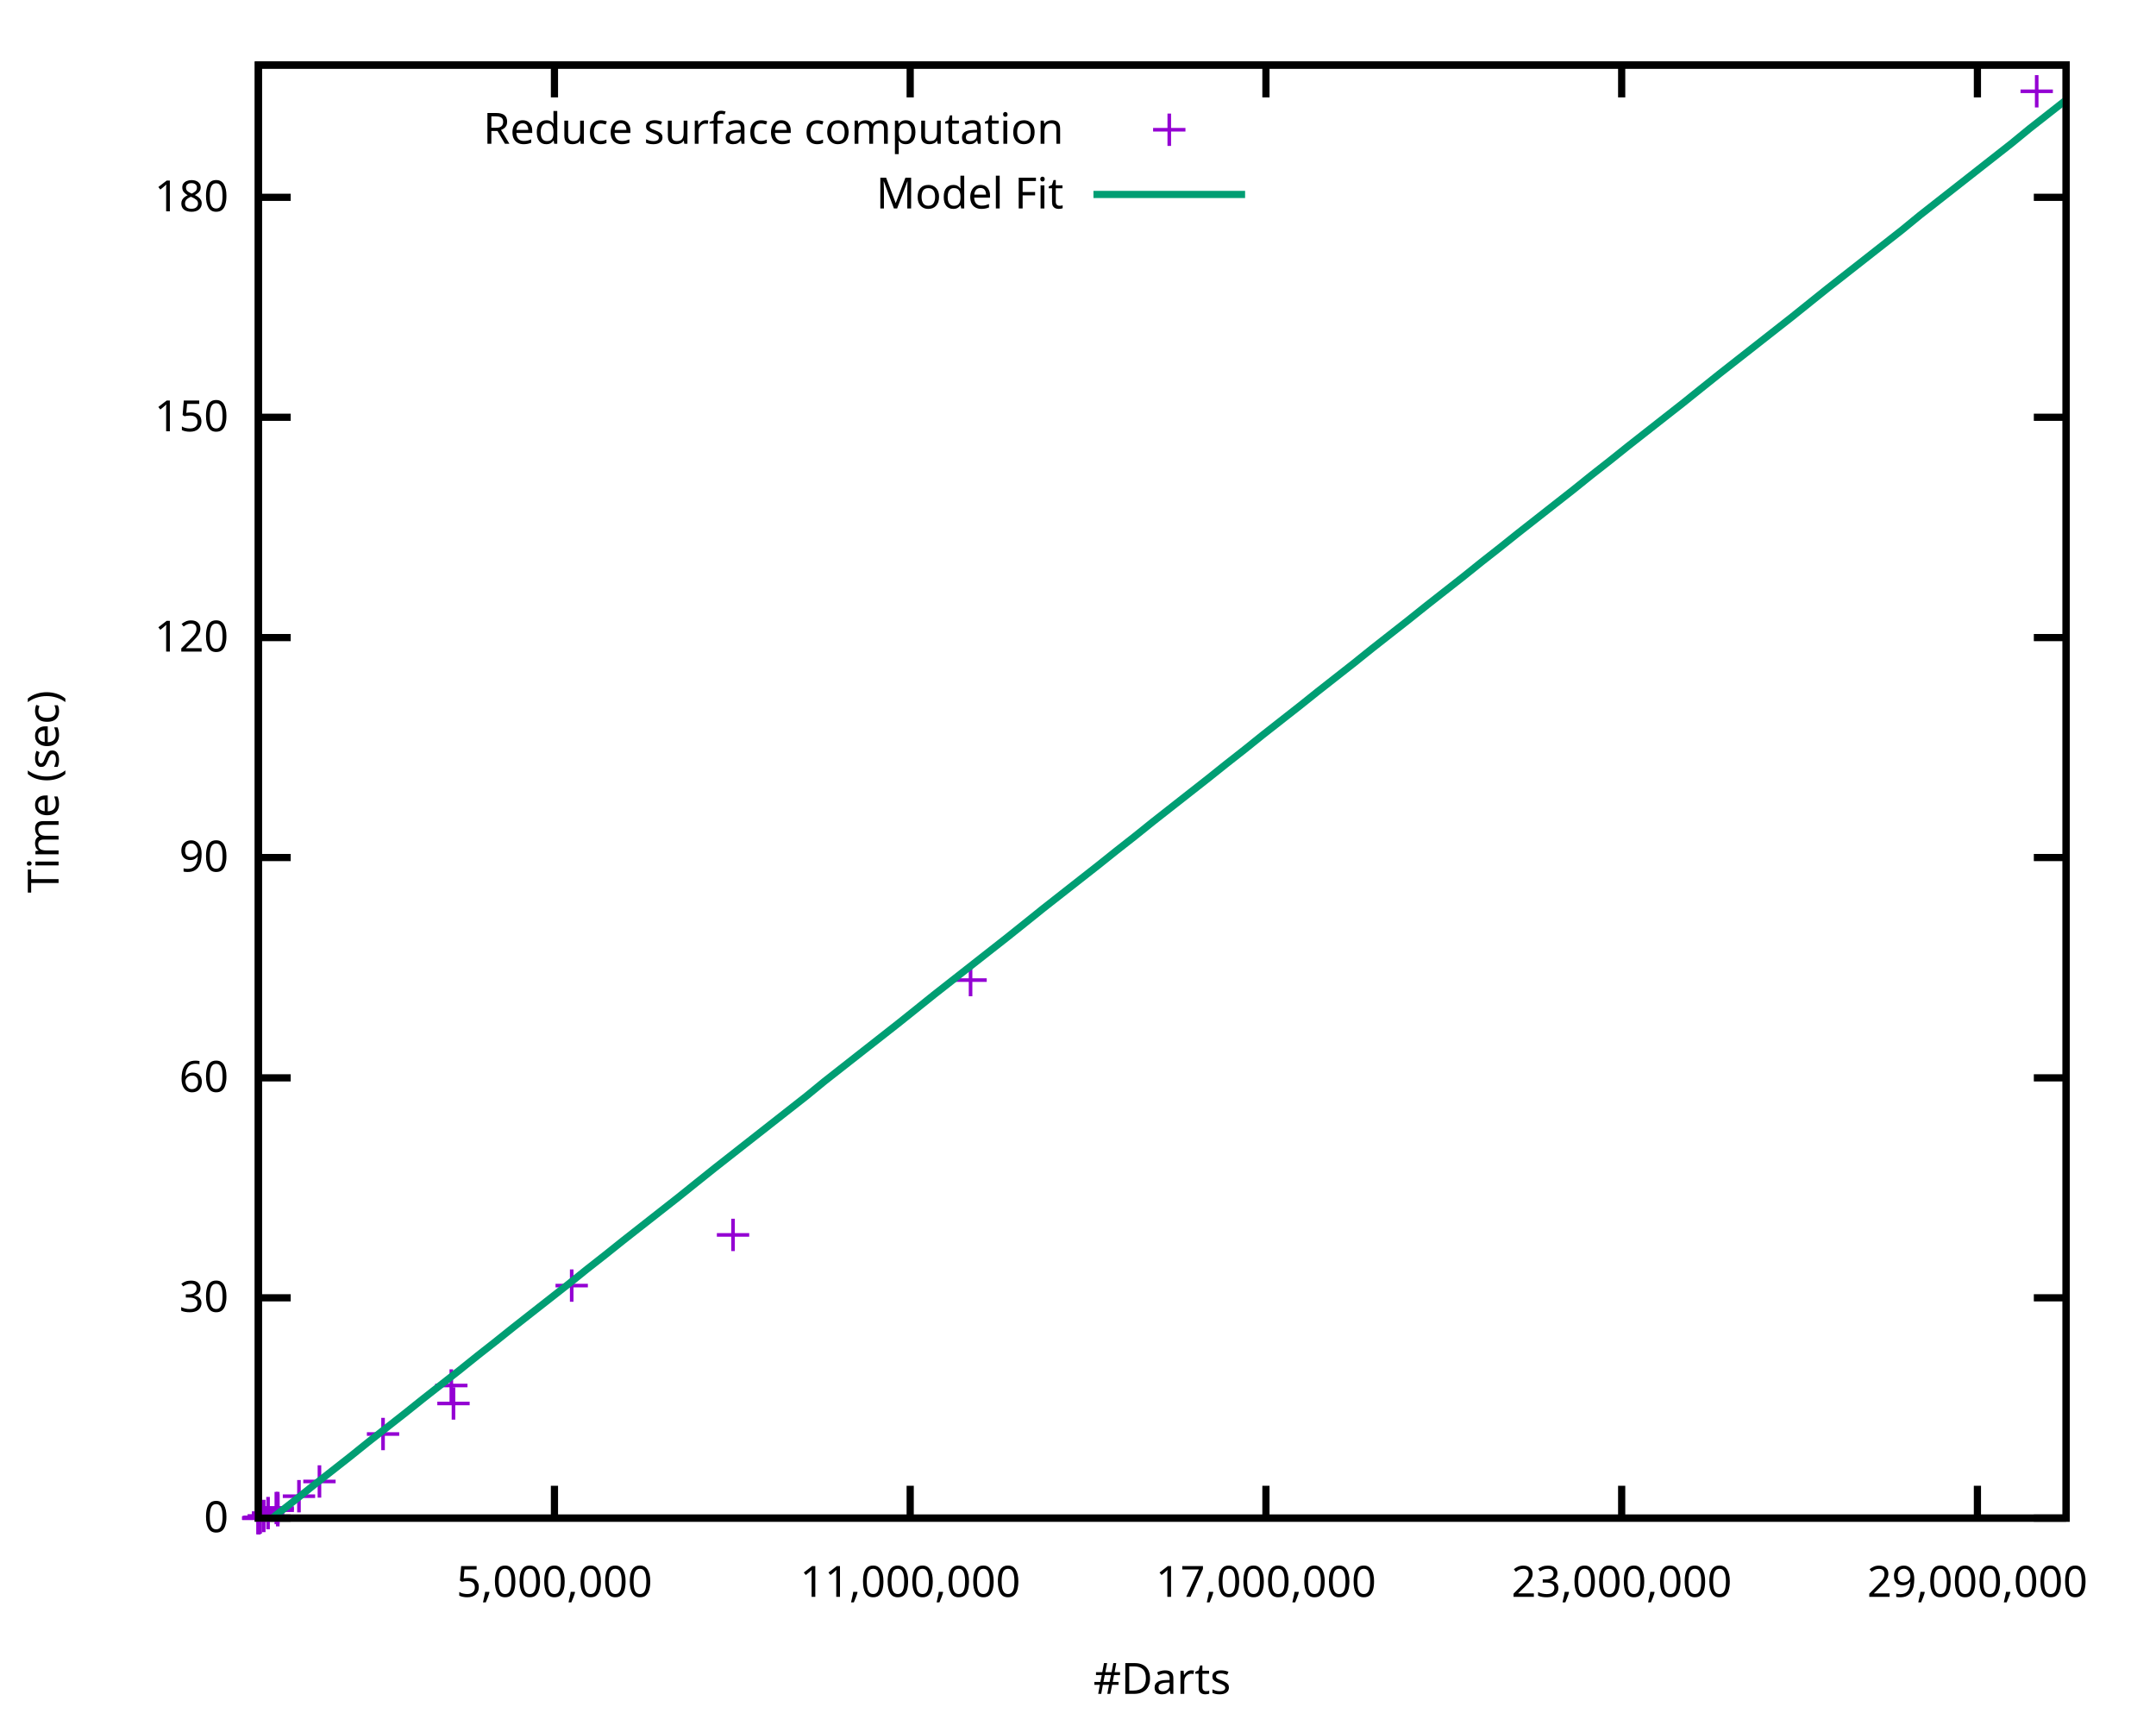
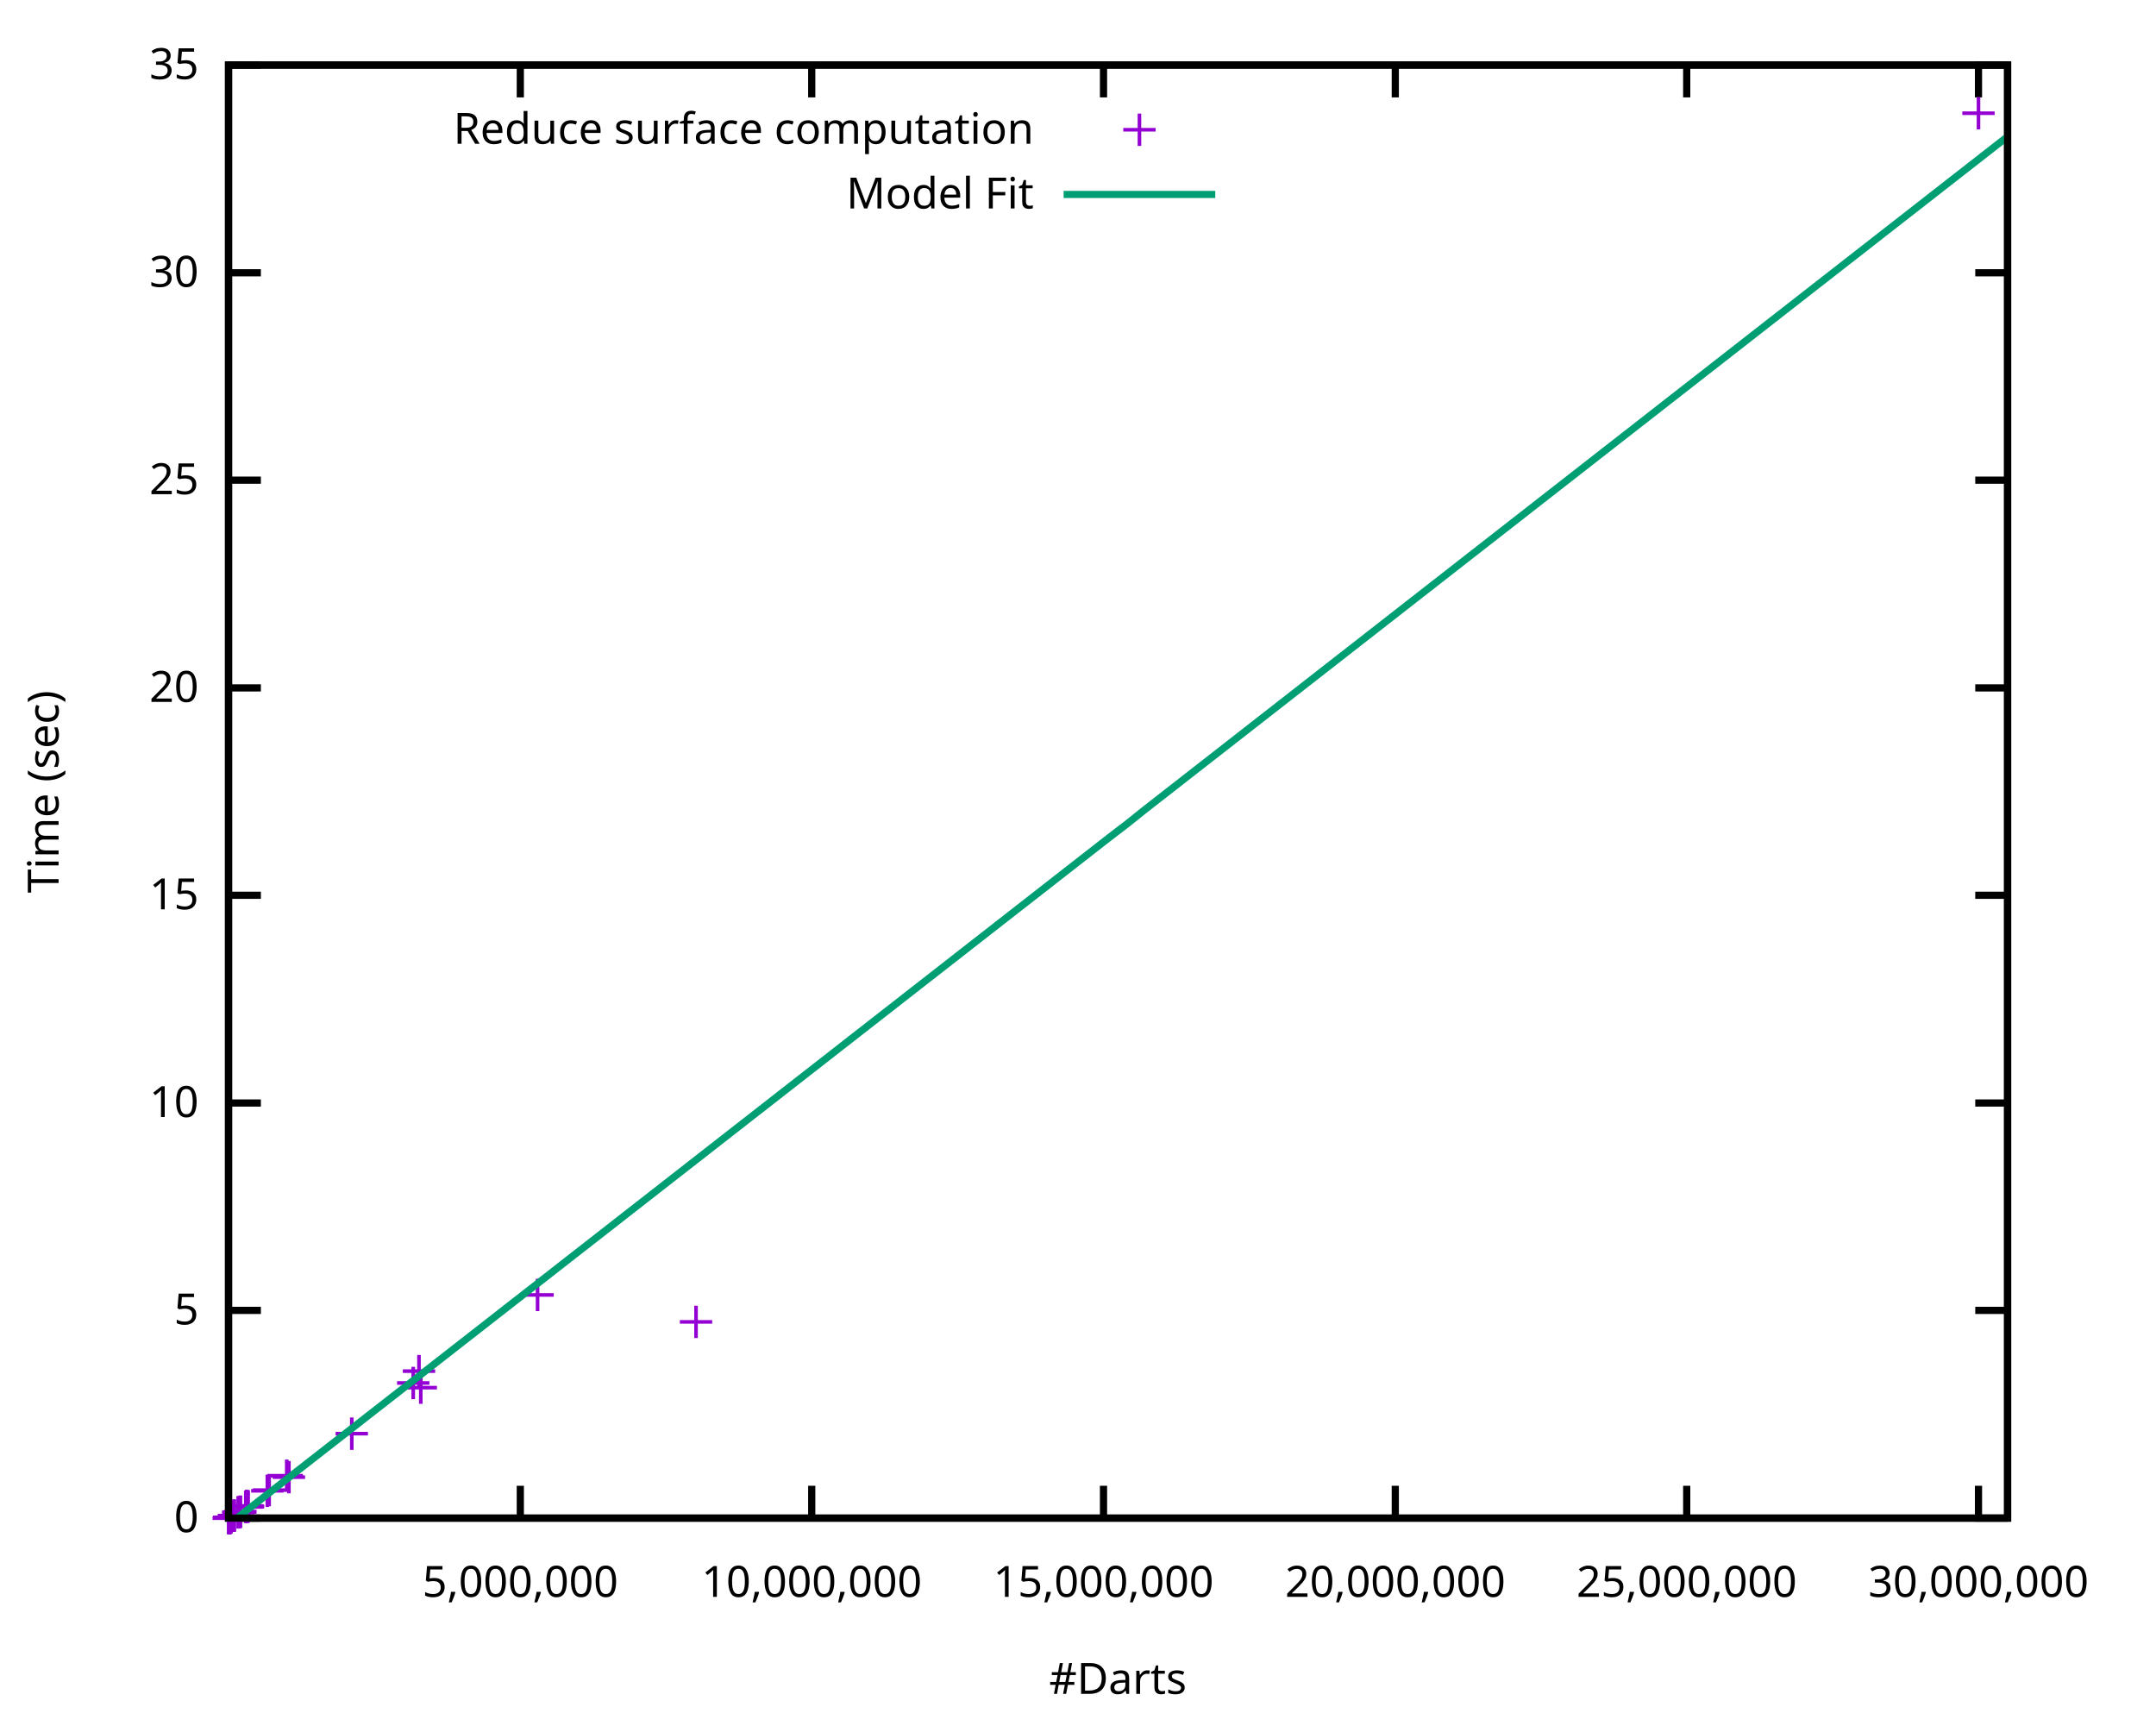
<svg xmlns="http://www.w3.org/2000/svg" xmlns:xlink="http://www.w3.org/1999/xlink" width="600" height="480" viewBox="0 0 600 480">
  <g id="gnuplot_canvas">
    <rect x="0" y="0" width="600" height="480" fill="none" />
    <defs>
      <circle id="gpDot" r="0.5" stroke-width="0.5" />
      <path id="gpPt0" stroke-width="0.222" stroke="currentColor" d="M-1,0 h2 M0,-1 v2" />
      <path id="gpPt1" stroke-width="0.222" stroke="currentColor" d="M-1,-1 L1,1 M1,-1 L-1,1" />
      <path id="gpPt2" stroke-width="0.222" stroke="currentColor" d="M-1,0 L1,0 M0,-1 L0,1 M-1,-1 L1,1 M-1,1 L1,-1" />
      <rect id="gpPt3" stroke-width="0.222" stroke="currentColor" x="-1" y="-1" width="2" height="2" />
      <rect id="gpPt4" stroke-width="0.222" stroke="currentColor" fill="currentColor" x="-1" y="-1" width="2" height="2" />
      <circle id="gpPt5" stroke-width="0.222" stroke="currentColor" cx="0" cy="0" r="1" />
      <use xlink:href="#gpPt5" id="gpPt6" fill="currentColor" stroke="none" />
      <path id="gpPt7" stroke-width="0.222" stroke="currentColor" d="M0,-1.33 L-1.33,0.67 L1.33,0.67 z" />
      <use xlink:href="#gpPt7" id="gpPt8" fill="currentColor" stroke="none" />
      <use xlink:href="#gpPt7" id="gpPt9" stroke="currentColor" transform="rotate(180)" />
      <use xlink:href="#gpPt9" id="gpPt10" fill="currentColor" stroke="none" />
      <use xlink:href="#gpPt3" id="gpPt11" stroke="currentColor" transform="rotate(45)" />
      <use xlink:href="#gpPt11" id="gpPt12" fill="currentColor" stroke="none" />
      <path id="gpPt13" stroke-width="0.222" stroke="currentColor" d="M0,1.330 L1.265,0.411 L0.782,-1.067 L-0.782,-1.076 L-1.265,0.411 z" />
      <use xlink:href="#gpPt13" id="gpPt14" fill="currentColor" stroke="none" />
      <filter id="textbox" filterUnits="objectBoundingBox" x="0" y="0" height="1" width="1">
        <feFlood flood-color="white" flood-opacity="1" result="bgnd" />
        <feComposite in="SourceGraphic" in2="bgnd" operator="atop" />
      </filter>
      <filter id="greybox" filterUnits="objectBoundingBox" x="0" y="0" height="1" width="1">
        <feFlood flood-color="lightgrey" flood-opacity="1" result="grey" />
        <feComposite in="SourceGraphic" in2="grey" operator="atop" />
      </filter>
    </defs>
-     <g fill="none" color="white" stroke="black" stroke-width="2.00" stroke-linecap="butt" stroke-linejoin="miter">
- </g>
-     <g fill="none" color="black" stroke="currentColor" stroke-width="2.00" stroke-linecap="butt" stroke-linejoin="miter">
-       <path stroke="black" d="M71.9,422.4 L80.9,422.4 M575.0,422.4 L566.0,422.4  " />
-       <g transform="translate(63.6,426.3)" stroke="none" fill="black" font-family="Verdana" font-size="12.00" text-anchor="end">
+     <g fill="none" color="white" stroke="currentColor" stroke-width="2.00" stroke-linecap="butt" stroke-linejoin="miter">
+ </g>
+     <g fill="none" color="black" stroke="currentColor" stroke-width="2.00" stroke-linecap="butt" stroke-linejoin="miter">
+       <path stroke="black" d="M63.6,422.4 L72.6,422.4 M558.7,422.4 L549.7,422.4  " />
+       <g transform="translate(55.3,426.3)" stroke="none" fill="black" font-family="Verdana" font-size="12.00" text-anchor="end">
        <text>
          <tspan font-family="Verdana"> 0</tspan>
        </text>
      </g>
    </g>
    <g fill="none" color="black" stroke="currentColor" stroke-width="2.00" stroke-linecap="butt" stroke-linejoin="miter">
-       <path stroke="black" d="M71.9,361.1 L80.9,361.1 M575.0,361.1 L566.0,361.1  " />
-       <g transform="translate(63.6,365.0)" stroke="none" fill="black" font-family="Verdana" font-size="12.00" text-anchor="end">
+       <path stroke="black" d="M63.6,364.6 L72.6,364.6 M558.7,364.6 L549.7,364.6  " />
+       <g transform="translate(55.3,368.5)" stroke="none" fill="black" font-family="Verdana" font-size="12.00" text-anchor="end">
+         <text>
+           <tspan font-family="Verdana"> 5</tspan>
+         </text>
+       </g>
+     </g>
+     <g fill="none" color="black" stroke="currentColor" stroke-width="2.00" stroke-linecap="butt" stroke-linejoin="miter">
+       <path stroke="black" d="M63.6,306.9 L72.6,306.9 M558.7,306.9 L549.7,306.9  " />
+       <g transform="translate(55.3,310.8)" stroke="none" fill="black" font-family="Verdana" font-size="12.00" text-anchor="end">
+         <text>
+           <tspan font-family="Verdana"> 10</tspan>
+         </text>
+       </g>
+     </g>
+     <g fill="none" color="black" stroke="currentColor" stroke-width="2.00" stroke-linecap="butt" stroke-linejoin="miter">
+       <path stroke="black" d="M63.6,249.1 L72.6,249.1 M558.7,249.1 L549.7,249.1  " />
+       <g transform="translate(55.3,253.0)" stroke="none" fill="black" font-family="Verdana" font-size="12.00" text-anchor="end">
+         <text>
+           <tspan font-family="Verdana"> 15</tspan>
+         </text>
+       </g>
+     </g>
+     <g fill="none" color="black" stroke="currentColor" stroke-width="2.00" stroke-linecap="butt" stroke-linejoin="miter">
+       <path stroke="black" d="M63.6,191.4 L72.6,191.4 M558.7,191.4 L549.7,191.4  " />
+       <g transform="translate(55.3,195.3)" stroke="none" fill="black" font-family="Verdana" font-size="12.00" text-anchor="end">
+         <text>
+           <tspan font-family="Verdana"> 20</tspan>
+         </text>
+       </g>
+     </g>
+     <g fill="none" color="black" stroke="currentColor" stroke-width="2.00" stroke-linecap="butt" stroke-linejoin="miter">
+       <path stroke="black" d="M63.6,133.6 L72.6,133.6 M558.7,133.6 L549.7,133.6  " />
+       <g transform="translate(55.3,137.5)" stroke="none" fill="black" font-family="Verdana" font-size="12.00" text-anchor="end">
+         <text>
+           <tspan font-family="Verdana"> 25</tspan>
+         </text>
+       </g>
+     </g>
+     <g fill="none" color="black" stroke="currentColor" stroke-width="2.00" stroke-linecap="butt" stroke-linejoin="miter">
+       <path stroke="black" d="M63.6,75.9 L72.6,75.9 M558.7,75.9 L549.7,75.9  " />
+       <g transform="translate(55.3,79.8)" stroke="none" fill="black" font-family="Verdana" font-size="12.00" text-anchor="end">
        <text>
          <tspan font-family="Verdana"> 30</tspan>
        </text>
      </g>
    </g>
    <g fill="none" color="black" stroke="currentColor" stroke-width="2.00" stroke-linecap="butt" stroke-linejoin="miter">
-       <path stroke="black" d="M71.9,299.9 L80.9,299.9 M575.0,299.9 L566.0,299.9  " />
-       <g transform="translate(63.6,303.8)" stroke="none" fill="black" font-family="Verdana" font-size="12.00" text-anchor="end">
-         <text>
-           <tspan font-family="Verdana"> 60</tspan>
-         </text>
-       </g>
-     </g>
-     <g fill="none" color="black" stroke="currentColor" stroke-width="2.00" stroke-linecap="butt" stroke-linejoin="miter">
-       <path stroke="black" d="M71.9,238.6 L80.9,238.6 M575.0,238.6 L566.0,238.6  " />
-       <g transform="translate(63.6,242.5)" stroke="none" fill="black" font-family="Verdana" font-size="12.00" text-anchor="end">
-         <text>
-           <tspan font-family="Verdana"> 90</tspan>
-         </text>
-       </g>
-     </g>
-     <g fill="none" color="black" stroke="currentColor" stroke-width="2.00" stroke-linecap="butt" stroke-linejoin="miter">
-       <path stroke="black" d="M71.9,177.4 L80.9,177.4 M575.0,177.4 L566.0,177.4  " />
-       <g transform="translate(63.6,181.3)" stroke="none" fill="black" font-family="Verdana" font-size="12.00" text-anchor="end">
-         <text>
-           <tspan font-family="Verdana"> 120</tspan>
-         </text>
-       </g>
-     </g>
-     <g fill="none" color="black" stroke="currentColor" stroke-width="2.00" stroke-linecap="butt" stroke-linejoin="miter">
-       <path stroke="black" d="M71.9,116.1 L80.9,116.1 M575.0,116.1 L566.0,116.1  " />
-       <g transform="translate(63.6,120.0)" stroke="none" fill="black" font-family="Verdana" font-size="12.00" text-anchor="end">
-         <text>
-           <tspan font-family="Verdana"> 150</tspan>
-         </text>
-       </g>
-     </g>
-     <g fill="none" color="black" stroke="currentColor" stroke-width="2.00" stroke-linecap="butt" stroke-linejoin="miter">
-       <path stroke="black" d="M71.9,54.9 L80.9,54.9 M575.0,54.9 L566.0,54.9  " />
-       <g transform="translate(63.6,58.8)" stroke="none" fill="black" font-family="Verdana" font-size="12.00" text-anchor="end">
-         <text>
-           <tspan font-family="Verdana"> 180</tspan>
-         </text>
-       </g>
-     </g>
-     <g fill="none" color="black" stroke="currentColor" stroke-width="2.00" stroke-linecap="butt" stroke-linejoin="miter">
-       <path stroke="black" d="M154.3,422.4 L154.3,413.4 M154.3,18.1 L154.3,27.1  " />
-       <g transform="translate(154.3,444.3)" stroke="none" fill="black" font-family="Verdana" font-size="12.00" text-anchor="middle">
+       <path stroke="black" d="M63.6,18.1 L72.6,18.1 M558.7,18.1 L549.7,18.1  " />
+       <g transform="translate(55.3,22.0)" stroke="none" fill="black" font-family="Verdana" font-size="12.00" text-anchor="end">
+         <text>
+           <tspan font-family="Verdana"> 35</tspan>
+         </text>
+       </g>
+     </g>
+     <g fill="none" color="black" stroke="currentColor" stroke-width="2.00" stroke-linecap="butt" stroke-linejoin="miter">
+       <path stroke="black" d="M144.8,422.4 L144.8,413.4 M144.8,18.1 L144.8,27.1  " />
+       <g transform="translate(144.8,444.3)" stroke="none" fill="black" font-family="Verdana" font-size="12.00" text-anchor="middle">
        <text>
          <tspan font-family="Verdana">5,000,000</tspan>
        </text>
      </g>
    </g>
    <g fill="none" color="black" stroke="currentColor" stroke-width="2.00" stroke-linecap="butt" stroke-linejoin="miter">
-       <path stroke="black" d="M253.3,422.4 L253.3,413.4 M253.3,18.1 L253.3,27.1  " />
-       <g transform="translate(253.3,444.3)" stroke="none" fill="black" font-family="Verdana" font-size="12.00" text-anchor="middle">
-         <text>
-           <tspan font-family="Verdana">11,000,000</tspan>
-         </text>
-       </g>
-     </g>
-     <g fill="none" color="black" stroke="currentColor" stroke-width="2.00" stroke-linecap="butt" stroke-linejoin="miter">
-       <path stroke="black" d="M352.3,422.4 L352.3,413.4 M352.3,18.1 L352.3,27.1  " />
-       <g transform="translate(352.3,444.3)" stroke="none" fill="black" font-family="Verdana" font-size="12.00" text-anchor="middle">
-         <text>
-           <tspan font-family="Verdana">17,000,000</tspan>
-         </text>
-       </g>
-     </g>
-     <g fill="none" color="black" stroke="currentColor" stroke-width="2.00" stroke-linecap="butt" stroke-linejoin="miter">
-       <path stroke="black" d="M451.3,422.4 L451.3,413.4 M451.3,18.1 L451.3,27.1  " />
-       <g transform="translate(451.3,444.3)" stroke="none" fill="black" font-family="Verdana" font-size="12.00" text-anchor="middle">
-         <text>
-           <tspan font-family="Verdana">23,000,000</tspan>
-         </text>
-       </g>
-     </g>
-     <g fill="none" color="black" stroke="currentColor" stroke-width="2.00" stroke-linecap="butt" stroke-linejoin="miter">
-       <path stroke="black" d="M550.3,422.4 L550.3,413.4 M550.3,18.1 L550.3,27.1  " />
-       <g transform="translate(550.3,444.3)" stroke="none" fill="black" font-family="Verdana" font-size="12.00" text-anchor="middle">
-         <text>
-           <tspan font-family="Verdana">29,000,000</tspan>
-         </text>
-       </g>
-     </g>
-     <g fill="none" color="black" stroke="currentColor" stroke-width="2.00" stroke-linecap="butt" stroke-linejoin="miter">
- </g>
-     <g fill="none" color="black" stroke="currentColor" stroke-width="2.00" stroke-linecap="butt" stroke-linejoin="miter">
-       <path stroke="black" d="M71.9,18.1 L71.9,422.4 L575.0,422.4 L575.0,18.1 L71.9,18.1 Z  " />
+       <path stroke="black" d="M225.9,422.4 L225.9,413.4 M225.9,18.1 L225.9,27.1  " />
+       <g transform="translate(225.9,444.3)" stroke="none" fill="black" font-family="Verdana" font-size="12.00" text-anchor="middle">
+         <text>
+           <tspan font-family="Verdana">10,000,000</tspan>
+         </text>
+       </g>
+     </g>
+     <g fill="none" color="black" stroke="currentColor" stroke-width="2.00" stroke-linecap="butt" stroke-linejoin="miter">
+       <path stroke="black" d="M307.1,422.4 L307.1,413.4 M307.1,18.1 L307.1,27.1  " />
+       <g transform="translate(307.1,444.3)" stroke="none" fill="black" font-family="Verdana" font-size="12.00" text-anchor="middle">
+         <text>
+           <tspan font-family="Verdana">15,000,000</tspan>
+         </text>
+       </g>
+     </g>
+     <g fill="none" color="black" stroke="currentColor" stroke-width="2.00" stroke-linecap="butt" stroke-linejoin="miter">
+       <path stroke="black" d="M388.3,422.4 L388.3,413.4 M388.3,18.1 L388.3,27.1  " />
+       <g transform="translate(388.3,444.3)" stroke="none" fill="black" font-family="Verdana" font-size="12.00" text-anchor="middle">
+         <text>
+           <tspan font-family="Verdana">20,000,000</tspan>
+         </text>
+       </g>
+     </g>
+     <g fill="none" color="black" stroke="currentColor" stroke-width="2.00" stroke-linecap="butt" stroke-linejoin="miter">
+       <path stroke="black" d="M469.4,422.4 L469.4,413.4 M469.4,18.1 L469.4,27.1  " />
+       <g transform="translate(469.4,444.3)" stroke="none" fill="black" font-family="Verdana" font-size="12.00" text-anchor="middle">
+         <text>
+           <tspan font-family="Verdana">25,000,000</tspan>
+         </text>
+       </g>
+     </g>
+     <g fill="none" color="black" stroke="currentColor" stroke-width="2.00" stroke-linecap="butt" stroke-linejoin="miter">
+       <path stroke="black" d="M550.6,422.4 L550.6,413.4 M550.6,18.1 L550.6,27.1  " />
+       <g transform="translate(550.6,444.3)" stroke="none" fill="black" font-family="Verdana" font-size="12.00" text-anchor="middle">
+         <text>
+           <tspan font-family="Verdana">30,000,000</tspan>
+         </text>
+       </g>
+     </g>
+     <g fill="none" color="black" stroke="currentColor" stroke-width="2.00" stroke-linecap="butt" stroke-linejoin="miter">
+ </g>
+     <g fill="none" color="black" stroke="currentColor" stroke-width="2.00" stroke-linecap="butt" stroke-linejoin="miter">
+       <path stroke="black" d="M63.6,18.1 L63.6,422.4 L558.7,422.4 L558.7,18.1 L63.6,18.1 Z  " />
    </g>
    <g fill="none" color="black" stroke="currentColor" stroke-width="2.00" stroke-linecap="butt" stroke-linejoin="miter">
      <g transform="translate(16.3,220.3) rotate(270)" stroke="none" fill="black" font-family="Verdana" font-size="12.00" text-anchor="middle">
        <text>
          <tspan font-family="Verdana">Time (sec)</tspan>
        </text>
      </g>
    </g>
    <g fill="none" color="black" stroke="currentColor" stroke-width="2.00" stroke-linecap="butt" stroke-linejoin="miter">
-       <g transform="translate(323.4,471.3)" stroke="none" fill="black" font-family="Verdana" font-size="12.00" text-anchor="middle">
+       <g transform="translate(311.1,471.3)" stroke="none" fill="black" font-family="Verdana" font-size="12.00" text-anchor="middle">
        <text>
          <tspan font-family="Verdana">#Darts</tspan>
        </text>
      </g>
    </g>
    <g fill="none" color="black" stroke="currentColor" stroke-width="2.00" stroke-linecap="butt" stroke-linejoin="miter">
</g>
    <g id="gnuplot_plot_1">
      <g fill="none" color="black" stroke="currentColor" stroke-width="2.00" stroke-linecap="butt" stroke-linejoin="miter">
-         <g transform="translate(296.0,40.0)" stroke="none" fill="black" font-family="Verdana" font-size="12.00" text-anchor="end">
+         <g transform="translate(287.7,40.0)" stroke="none" fill="black" font-family="Verdana" font-size="12.00" text-anchor="end">
          <text>
            <tspan font-family="Verdana">Reduce surface computation</tspan>
          </text>
        </g>
      </g>
      <g fill="none" color="black" stroke="currentColor" stroke-width="2.00" stroke-linecap="butt" stroke-linejoin="miter">
-         <use xlink:href="#gpPt0" transform="translate(77.3,420.2) scale(4.50)" color="rgb(148,   0, 211)" />
-         <use xlink:href="#gpPt0" transform="translate(76.9,419.6) scale(4.50)" color="rgb(148,   0, 211)" />
-         <use xlink:href="#gpPt0" transform="translate(74.6,421.0) scale(4.50)" color="rgb(148,   0, 211)" />
-         <use xlink:href="#gpPt0" transform="translate(83.2,416.3) scale(4.50)" color="rgb(148,   0, 211)" />
-         <use xlink:href="#gpPt0" transform="translate(126.2,390.5) scale(4.50)" color="rgb(148,   0, 211)" />
-         <use xlink:href="#gpPt0" transform="translate(72.0,422.3) scale(4.50)" color="rgb(148,   0, 211)" />
-         <use xlink:href="#gpPt0" transform="translate(72.4,422.2) scale(4.50)" color="rgb(148,   0, 211)" />
-         <use xlink:href="#gpPt0" transform="translate(71.9,422.4) scale(4.50)" color="rgb(148,   0, 211)" />
-         <use xlink:href="#gpPt0" transform="translate(72.0,422.4) scale(4.50)" color="rgb(148,   0, 211)" />
-         <use xlink:href="#gpPt0" transform="translate(88.9,412.2) scale(4.50)" color="rgb(148,   0, 211)" />
-         <use xlink:href="#gpPt0" transform="translate(73.4,421.8) scale(4.50)" color="rgb(148,   0, 211)" />
-         <use xlink:href="#gpPt0" transform="translate(71.9,422.4) scale(4.50)" color="rgb(148,   0, 211)" />
-         <use xlink:href="#gpPt0" transform="translate(71.9,422.4) scale(4.50)" color="rgb(148,   0, 211)" />
-         <use xlink:href="#gpPt0" transform="translate(72.2,422.3) scale(4.50)" color="rgb(148,   0, 211)" />
-         <use xlink:href="#gpPt0" transform="translate(77.3,419.6) scale(4.50)" color="rgb(148,   0, 211)" />
-         <use xlink:href="#gpPt0" transform="translate(270.1,272.7) scale(4.50)" color="rgb(148,   0, 211)" />
-         <use xlink:href="#gpPt0" transform="translate(159.1,357.7) scale(4.50)" color="rgb(148,   0, 211)" />
-         <use xlink:href="#gpPt0" transform="translate(204.0,343.6) scale(4.50)" color="rgb(148,   0, 211)" />
-         <use xlink:href="#gpPt0" transform="translate(125.6,385.5) scale(4.50)" color="rgb(148,   0, 211)" />
-         <use xlink:href="#gpPt0" transform="translate(106.6,399.0) scale(4.50)" color="rgb(148,   0, 211)" />
-         <use xlink:href="#gpPt0" transform="translate(566.8,25.4) scale(4.50)" color="rgb(148,   0, 211)" />
-         <use xlink:href="#gpPt0" transform="translate(325.4,36.1) scale(4.50)" color="rgb(148,   0, 211)" />
+         <use xlink:href="#gpPt0" transform="translate(149.6,360.3) scale(4.50)" color="rgb(148,   0, 211)" />
+         <use xlink:href="#gpPt0" transform="translate(193.7,367.8) scale(4.50)" color="rgb(148,   0, 211)" />
+         <use xlink:href="#gpPt0" transform="translate(66.9,420.6) scale(4.50)" color="rgb(148,   0, 211)" />
+         <use xlink:href="#gpPt0" transform="translate(69.0,419.1) scale(4.50)" color="rgb(148,   0, 211)" />
+         <use xlink:href="#gpPt0" transform="translate(68.6,419.0) scale(4.50)" color="rgb(148,   0, 211)" />
+         <use xlink:href="#gpPt0" transform="translate(66.4,420.8) scale(4.50)" color="rgb(148,   0, 211)" />
+         <use xlink:href="#gpPt0" transform="translate(74.9,414.6) scale(4.50)" color="rgb(148,   0, 211)" />
+         <use xlink:href="#gpPt0" transform="translate(117.1,386.1) scale(4.50)" color="rgb(148,   0, 211)" />
+         <use xlink:href="#gpPt0" transform="translate(63.9,422.3) scale(4.50)" color="rgb(148,   0, 211)" />
+         <use xlink:href="#gpPt0" transform="translate(64.2,422.2) scale(4.50)" color="rgb(148,   0, 211)" />
+         <use xlink:href="#gpPt0" transform="translate(63.8,422.3) scale(4.50)" color="rgb(148,   0, 211)" />
+         <use xlink:href="#gpPt0" transform="translate(63.9,422.3) scale(4.50)" color="rgb(148,   0, 211)" />
+         <use xlink:href="#gpPt0" transform="translate(80.4,411.0) scale(4.50)" color="rgb(148,   0, 211)" />
+         <use xlink:href="#gpPt0" transform="translate(65.2,421.7) scale(4.50)" color="rgb(148,   0, 211)" />
+         <use xlink:href="#gpPt0" transform="translate(63.7,422.4) scale(4.50)" color="rgb(148,   0, 211)" />
+         <use xlink:href="#gpPt0" transform="translate(63.8,422.3) scale(4.50)" color="rgb(148,   0, 211)" />
+         <use xlink:href="#gpPt0" transform="translate(64.1,422.2) scale(4.50)" color="rgb(148,   0, 211)" />
+         <use xlink:href="#gpPt0" transform="translate(69.0,419.2) scale(4.50)" color="rgb(148,   0, 211)" />
+         <use xlink:href="#gpPt0" transform="translate(66.8,420.7) scale(4.50)" color="rgb(148,   0, 211)" />
+         <use xlink:href="#gpPt0" transform="translate(63.8,422.3) scale(4.50)" color="rgb(148,   0, 211)" />
+         <use xlink:href="#gpPt0" transform="translate(68.8,419.2) scale(4.50)" color="rgb(148,   0, 211)" />
+         <use xlink:href="#gpPt0" transform="translate(68.4,419.3) scale(4.50)" color="rgb(148,   0, 211)" />
+         <use xlink:href="#gpPt0" transform="translate(66.3,420.8) scale(4.50)" color="rgb(148,   0, 211)" />
+         <use xlink:href="#gpPt0" transform="translate(74.4,414.8) scale(4.50)" color="rgb(148,   0, 211)" />
+         <use xlink:href="#gpPt0" transform="translate(115.0,384.8) scale(4.50)" color="rgb(148,   0, 211)" />
+         <use xlink:href="#gpPt0" transform="translate(63.9,422.3) scale(4.50)" color="rgb(148,   0, 211)" />
+         <use xlink:href="#gpPt0" transform="translate(64.2,422.2) scale(4.50)" color="rgb(148,   0, 211)" />
+         <use xlink:href="#gpPt0" transform="translate(63.9,422.3) scale(4.50)" color="rgb(148,   0, 211)" />
+         <use xlink:href="#gpPt0" transform="translate(79.8,410.6) scale(4.50)" color="rgb(148,   0, 211)" />
+         <use xlink:href="#gpPt0" transform="translate(65.1,421.7) scale(4.50)" color="rgb(148,   0, 211)" />
+         <use xlink:href="#gpPt0" transform="translate(63.7,422.4) scale(4.50)" color="rgb(148,   0, 211)" />
+         <use xlink:href="#gpPt0" transform="translate(63.8,422.3) scale(4.50)" color="rgb(148,   0, 211)" />
+         <use xlink:href="#gpPt0" transform="translate(64.1,422.3) scale(4.50)" color="rgb(148,   0, 211)" />
+         <use xlink:href="#gpPt0" transform="translate(68.8,419.2) scale(4.50)" color="rgb(148,   0, 211)" />
+         <use xlink:href="#gpPt0" transform="translate(116.6,381.5) scale(4.50)" color="rgb(148,   0, 211)" />
+         <use xlink:href="#gpPt0" transform="translate(97.9,398.9) scale(4.50)" color="rgb(148,   0, 211)" />
+         <use xlink:href="#gpPt0" transform="translate(550.6,31.5) scale(4.50)" color="rgb(148,   0, 211)" />
+         <use xlink:href="#gpPt0" transform="translate(317.1,36.1) scale(4.50)" color="rgb(148,   0, 211)" />
      </g>
    </g>
    <g id="gnuplot_plot_2">
      <g fill="none" color="black" stroke="currentColor" stroke-width="2.00" stroke-linecap="butt" stroke-linejoin="miter">
-         <g transform="translate(296.0,58.0)" stroke="none" fill="black" font-family="Verdana" font-size="12.00" text-anchor="end">
+         <g transform="translate(287.7,58.0)" stroke="none" fill="black" font-family="Verdana" font-size="12.00" text-anchor="end">
          <text>
            <tspan font-family="Verdana">Model Fit</tspan>
          </text>
        </g>
      </g>
      <g fill="none" color="black" stroke="currentColor" stroke-width="2.00" stroke-linecap="butt" stroke-linejoin="miter">
-         <path stroke="rgb(  0, 158, 115)" d="M304.3,54.1 L346.5,54.1 M75.8,422.4 L77.0,421.4 L82.1,417.4 L87.1,413.4 L92.2,409.4 L97.3,405.4   L102.4,401.3 L107.5,397.3 L112.6,393.3 L117.6,389.3 L122.7,385.3 L127.8,381.3 L132.9,377.2 L138.0,373.2   L143.0,369.2 L148.1,365.2 L153.2,361.2 L158.3,357.2 L163.4,353.1 L168.5,349.1 L173.5,345.1 L178.6,341.1   L183.7,337.1 L188.8,333.1 L193.9,329.0 L198.9,325.0 L204.0,321.0 L209.1,317.0 L214.2,313.0 L219.3,309.0   L224.4,305.0 L229.4,300.9 L234.5,296.9 L239.6,292.9 L244.7,288.9 L249.8,284.9 L254.8,280.9 L259.9,276.8   L265.0,272.8 L270.1,268.8 L275.2,264.8 L280.3,260.8 L285.3,256.8 L290.4,252.7 L295.5,248.7 L300.6,244.7   L305.7,240.7 L310.7,236.7 L315.8,232.7 L320.9,228.6 L326.0,224.6 L331.1,220.6 L336.2,216.6 L341.2,212.6   L346.3,208.6 L351.4,204.5 L356.5,200.5 L361.6,196.5 L366.6,192.5 L371.7,188.5 L376.8,184.5 L381.9,180.4   L387.0,176.4 L392.1,172.4 L397.1,168.4 L402.2,164.4 L407.3,160.4 L412.4,156.3 L417.5,152.3 L422.5,148.3   L427.6,144.3 L432.7,140.3 L437.8,136.3 L442.9,132.2 L448.0,128.2 L453.0,124.2 L458.1,120.2 L463.2,116.2   L468.3,112.2 L473.4,108.1 L478.4,104.1 L483.5,100.1 L488.6,96.1 L493.7,92.1 L498.8,88.1 L503.9,84.0   L508.9,80.0 L514.0,76.0 L519.1,72.0 L524.2,68.0 L529.3,64.0 L534.3,59.9 L539.4,55.9 L544.5,51.9   L549.6,47.9 L554.7,43.9 L559.8,39.9 L564.8,35.8 L569.9,31.8 L575.0,27.8  " />
+         <path stroke="rgb(  0, 158, 115)" d="M296.0,54.1 L338.2,54.1 M65.9,422.4 L68.6,420.3 L73.6,416.4 L78.6,412.5 L83.6,408.6 L88.6,404.7   L93.6,400.8 L98.6,396.9 L103.6,393.0 L108.6,389.1 L113.6,385.2 L118.6,381.3 L123.6,377.4 L128.6,373.5   L133.6,369.6 L138.6,365.7 L143.6,361.8 L148.6,357.9 L153.6,354.0 L158.6,350.1 L163.6,346.2 L168.6,342.3   L173.6,338.4 L178.6,334.5 L183.6,330.6 L188.6,326.7 L193.6,322.8 L198.6,318.9 L203.6,315.0 L208.6,311.1   L213.6,307.2 L218.6,303.3 L223.6,299.4 L228.6,295.5 L233.6,291.6 L238.6,287.7 L243.6,283.8 L248.6,279.9   L253.6,276.0 L258.6,272.1 L263.6,268.2 L268.6,264.3 L273.6,260.4 L278.6,256.5 L283.6,252.6 L288.6,248.7   L293.6,244.8 L298.6,240.9 L303.6,237.0 L308.6,233.1 L313.7,229.2 L318.7,225.2 L323.7,221.3 L328.7,217.4   L333.7,213.5 L338.7,209.6 L343.7,205.7 L348.7,201.8 L353.7,197.9 L358.7,194.0 L363.7,190.1 L368.7,186.2   L373.7,182.3 L378.7,178.4 L383.7,174.5 L388.7,170.6 L393.7,166.7 L398.7,162.8 L403.7,158.9 L408.7,155.0   L413.7,151.1 L418.7,147.2 L423.7,143.3 L428.7,139.4 L433.7,135.5 L438.7,131.6 L443.7,127.7 L448.7,123.8   L453.7,119.9 L458.7,116.0 L463.7,112.1 L468.7,108.2 L473.7,104.3 L478.7,100.4 L483.7,96.5 L488.7,92.6   L493.7,88.7 L498.7,84.8 L503.7,80.9 L508.7,77.0 L513.7,73.1 L518.7,69.2 L523.7,65.3 L528.7,61.4   L533.7,57.5 L538.7,53.6 L543.7,49.7 L548.7,45.8 L553.7,41.9 L558.7,38.0  " />
      </g>
    </g>
    <g fill="none" color="white" stroke="rgb(  0, 158, 115)" stroke-width="4.00" stroke-linecap="butt" stroke-linejoin="miter">
</g>
    <g fill="none" color="black" stroke="currentColor" stroke-width="4.00" stroke-linecap="butt" stroke-linejoin="miter">
</g>
    <g fill="none" color="black" stroke="black" stroke-width="2.00" stroke-linecap="butt" stroke-linejoin="miter">
</g>
    <g fill="none" color="black" stroke="currentColor" stroke-width="2.00" stroke-linecap="butt" stroke-linejoin="miter">
-       <path stroke="black" d="M71.9,18.1 L71.9,422.4 L575.0,422.4 L575.0,18.1 L71.9,18.1 Z  " />
+       <path stroke="black" d="M63.6,18.1 L63.6,422.4 L558.7,422.4 L558.7,18.1 L63.6,18.1 Z  " />
    </g>
    <g fill="none" color="black" stroke="currentColor" stroke-width="2.00" stroke-linecap="butt" stroke-linejoin="miter">
</g>
  </g>
</svg>
